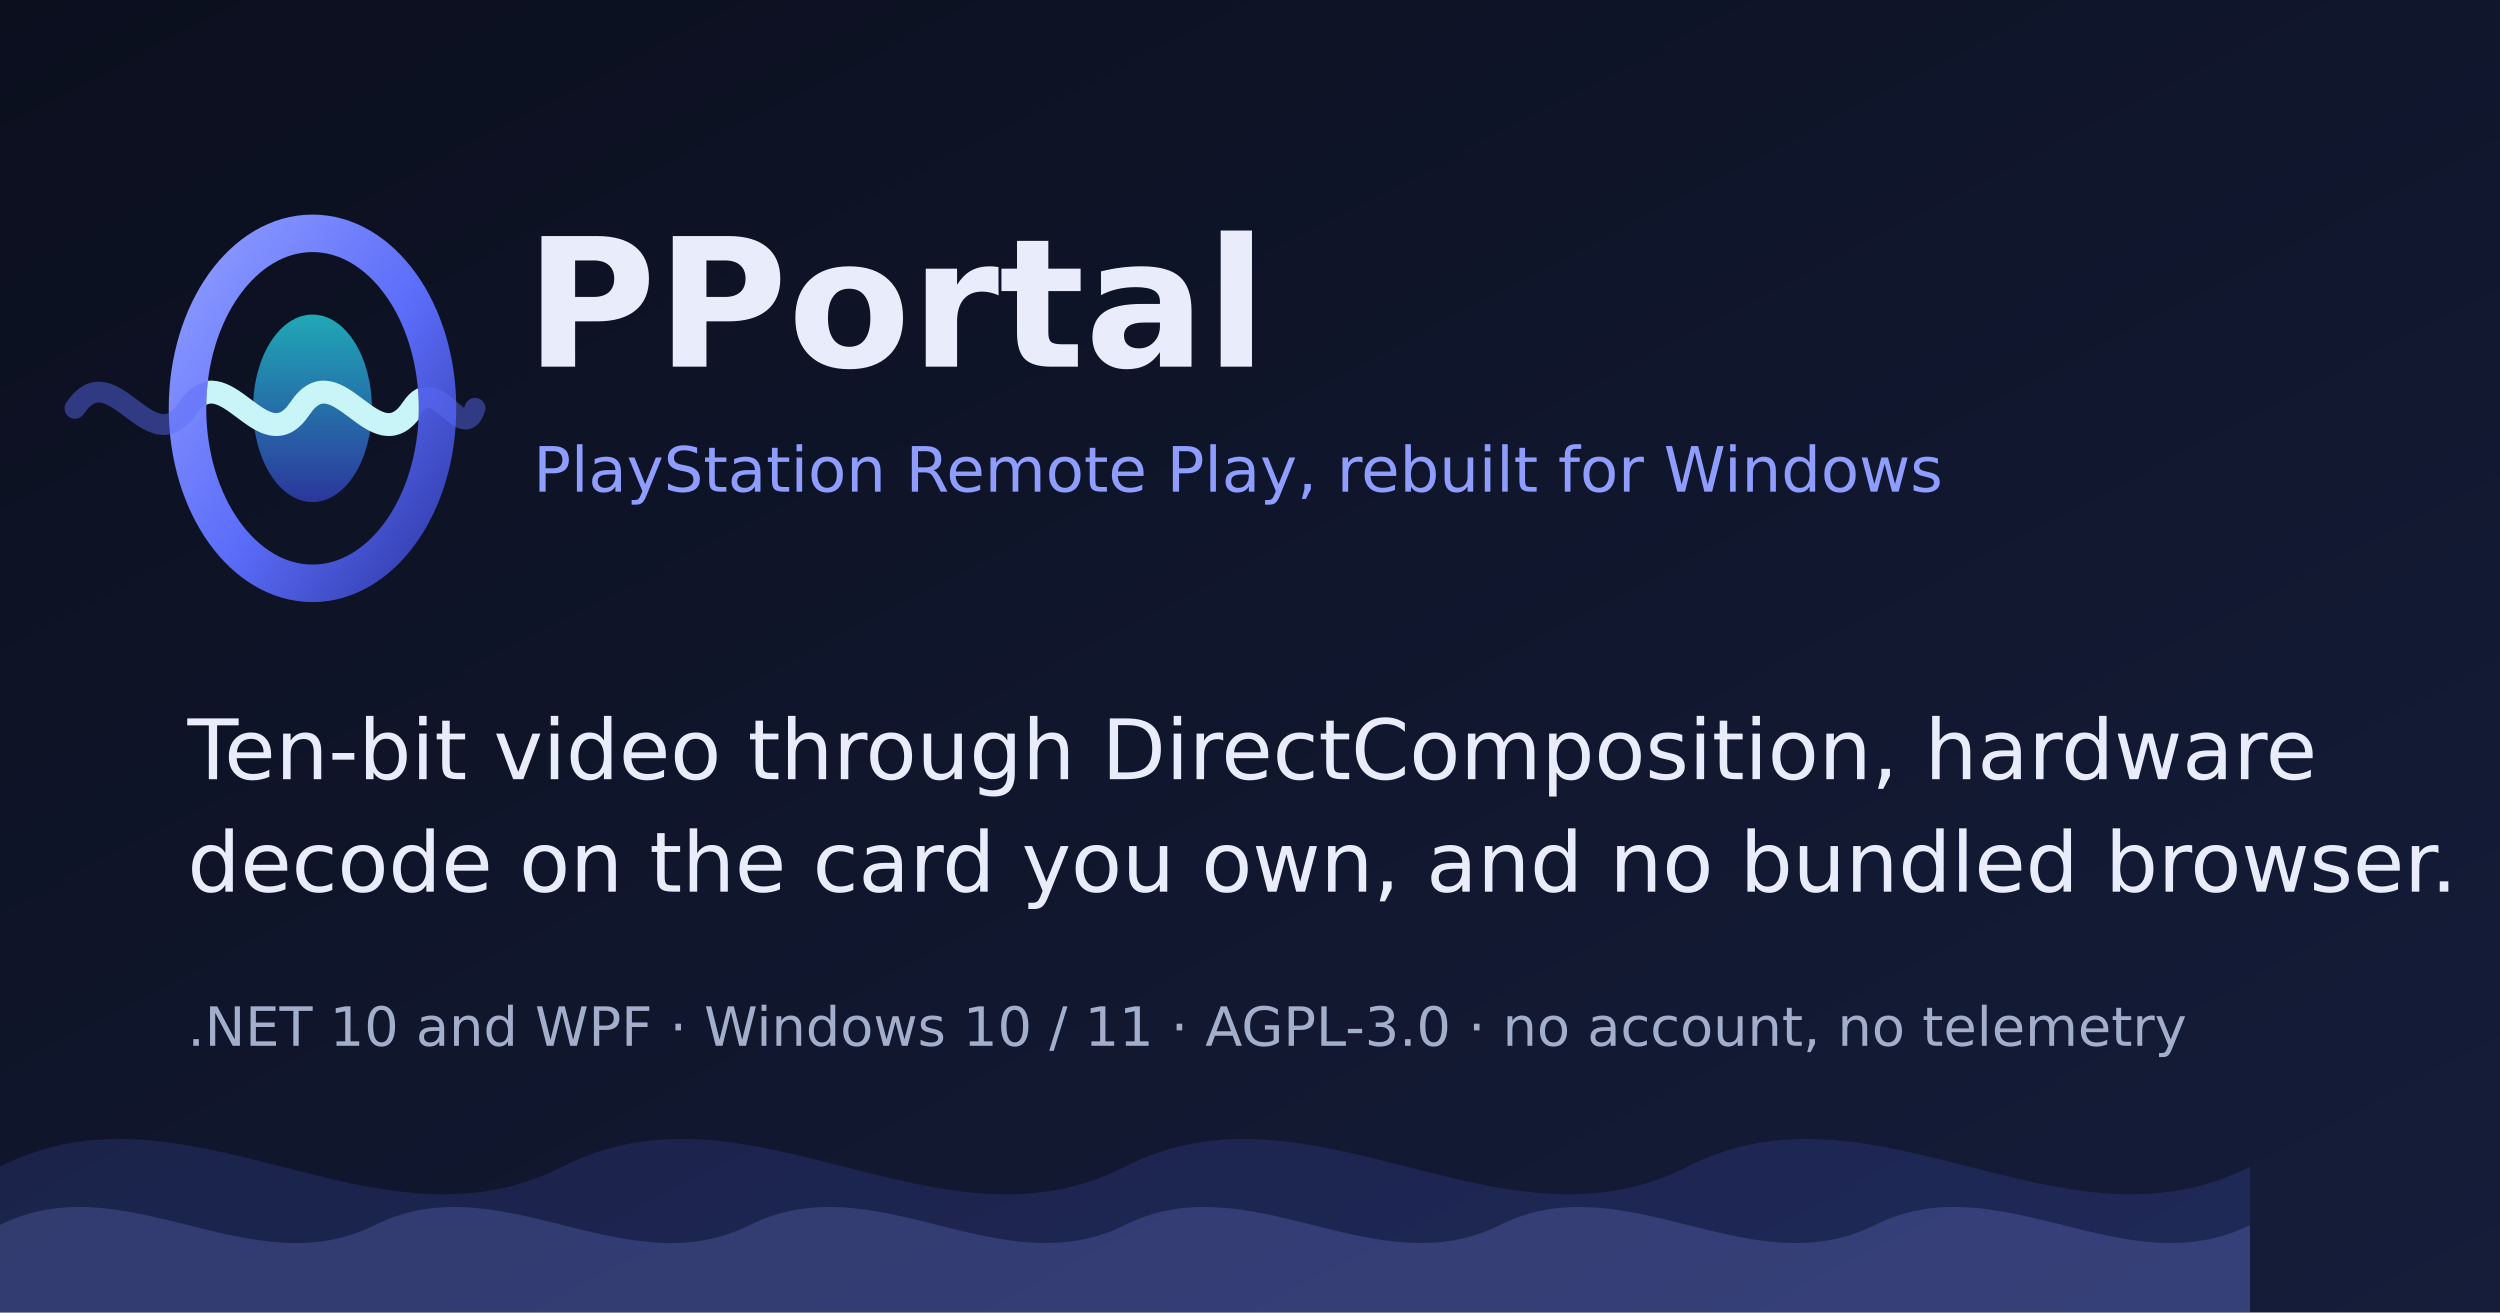
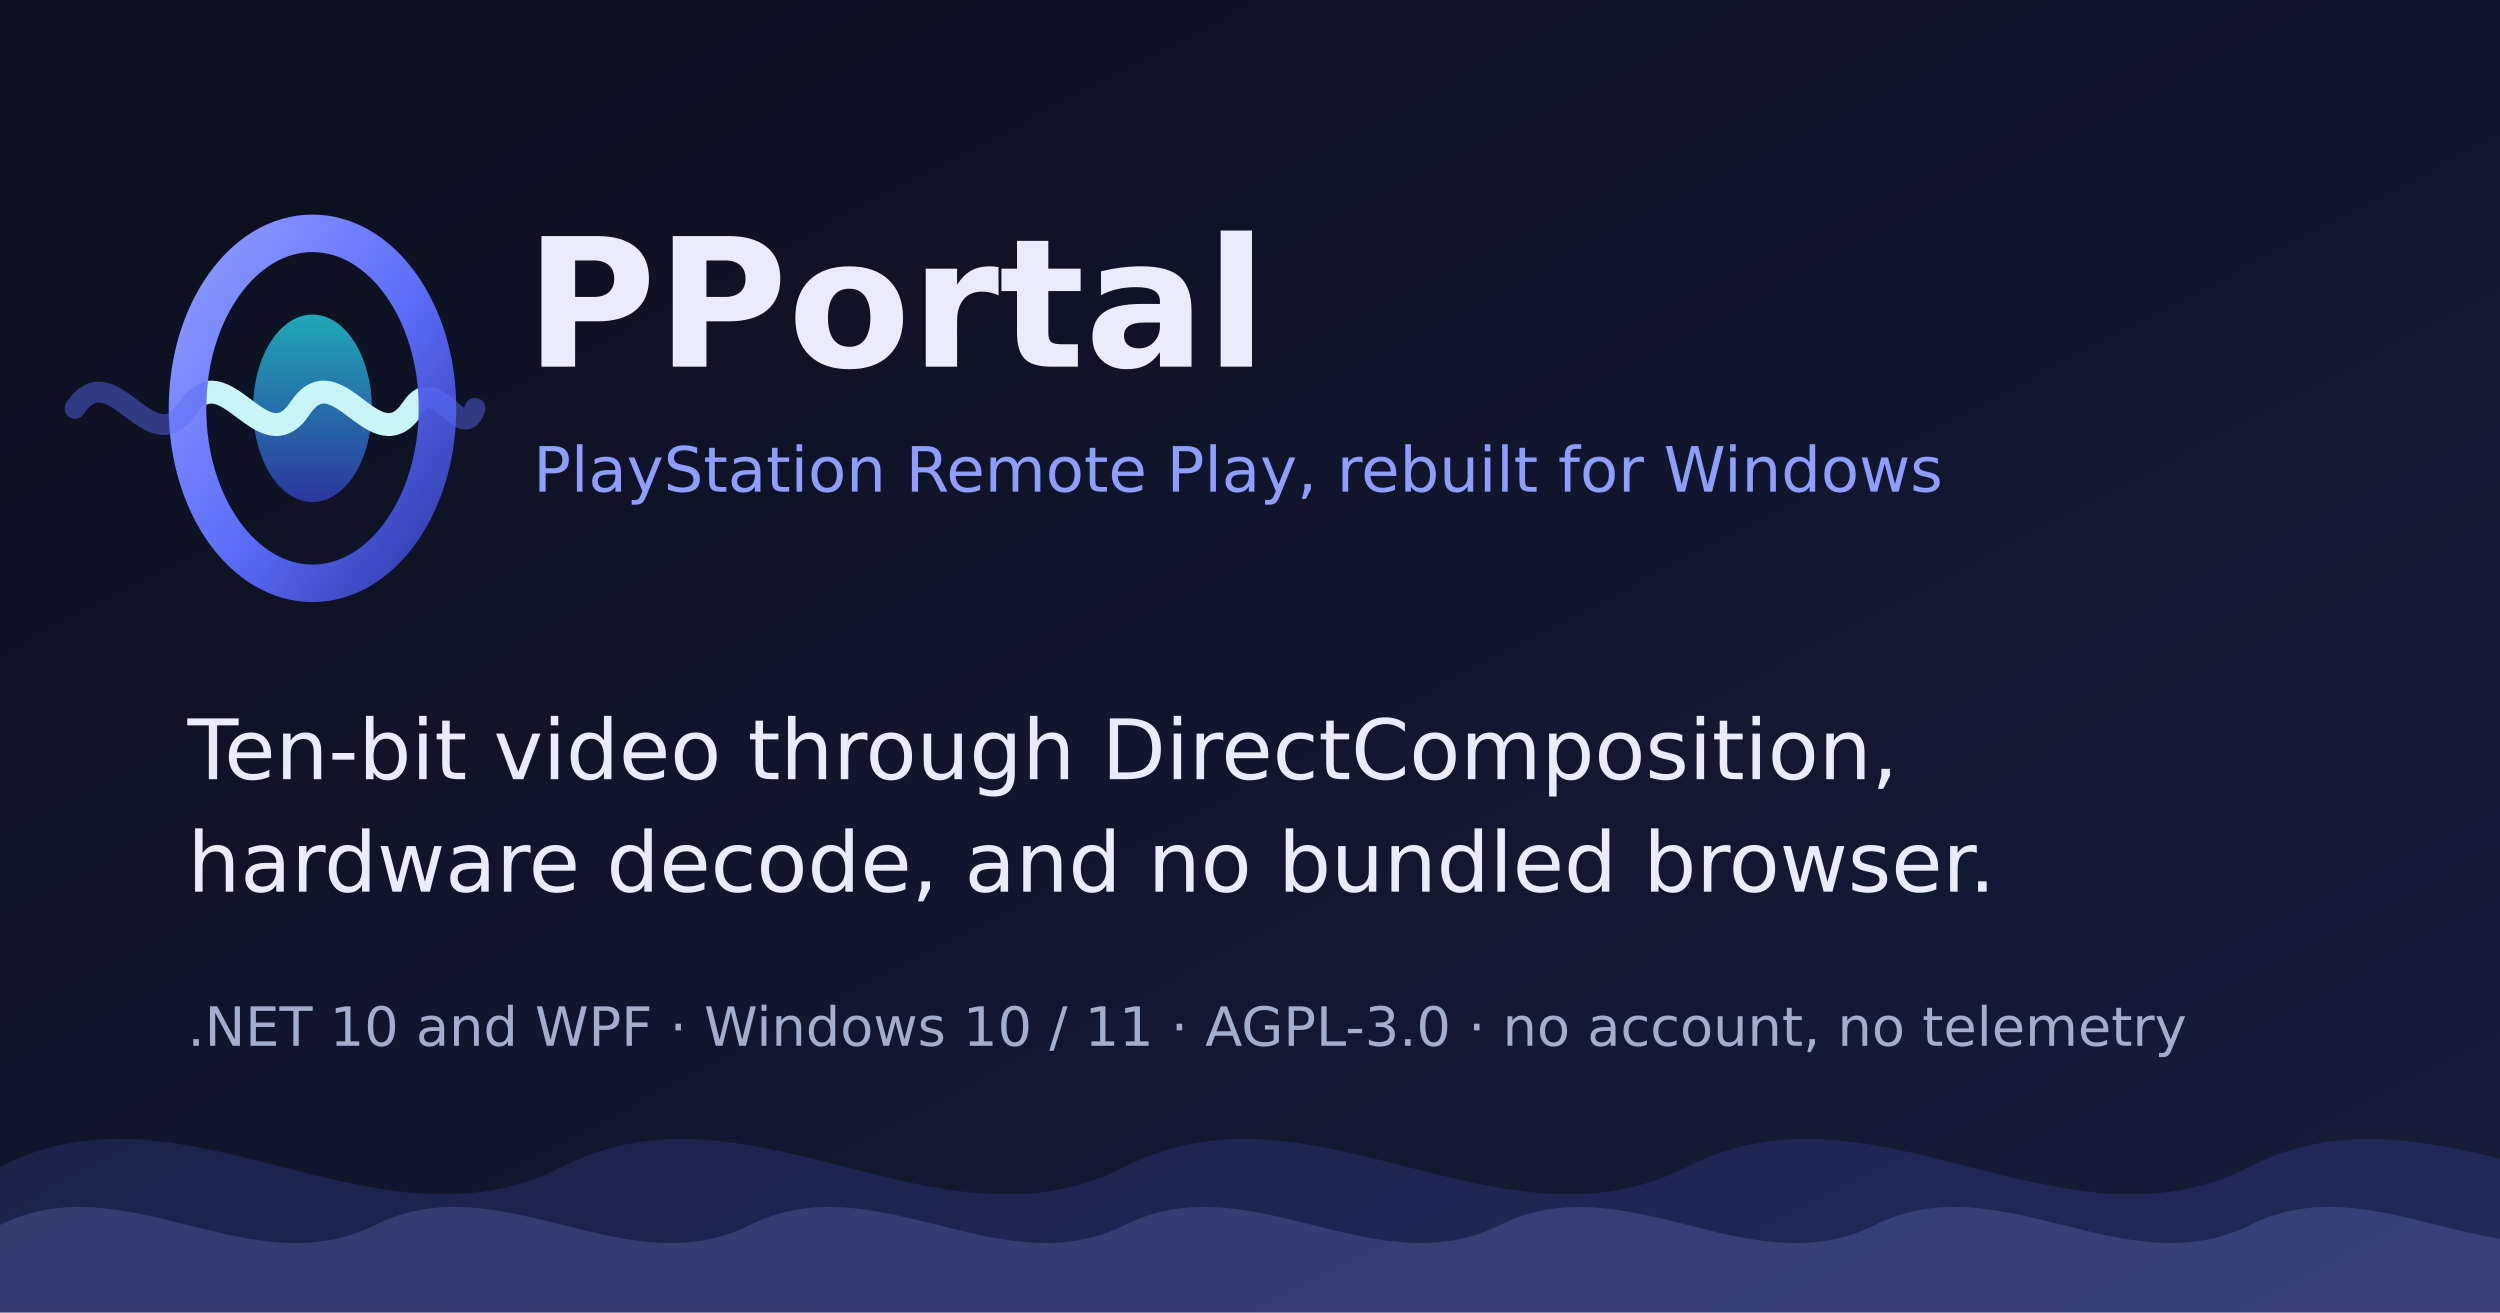
<svg xmlns="http://www.w3.org/2000/svg" width="1200" height="630" viewBox="0 0 1200 630">
  <defs>
    <linearGradient id="card-bg" x1="0" y1="0" x2="1" y2="1">
      <stop offset="0" stop-color="#0b0f1e" />
      <stop offset="1" stop-color="#151d3a" />
    </linearGradient>
    <linearGradient id="ring" x1="0" y1="0" x2="1" y2="1">
      <stop offset="0" stop-color="#8f9dff" />
      <stop offset="0.55" stop-color="#5b6cf9" />
      <stop offset="1" stop-color="#2f3aa8" />
    </linearGradient>
    <linearGradient id="mouth" x1="0" y1="0" x2="0" y2="1">
      <stop offset="0" stop-color="#22b8c6" />
      <stop offset="1" stop-color="#2f3aa8" />
    </linearGradient>
    <clipPath id="inside">
      <ellipse cx="150" cy="196" rx="51" ry="75" />
    </clipPath>
  </defs>
  <rect width="1200" height="630" fill="url(#card-bg)" />
-   <path d="M0 560 c90 -46 180 46 270 0 c90 -46 180 46 270 0 c90 -46 180 46 270 0 c90 -46 180 46 270 0 V630 H0 Z" fill="#5b6cf9" opacity="0.16" />
-   <path d="M0 588 c60 -30 120 30 180 0 c60 -30 120 30 180 0 c60 -30 120 30 180 0 c60 -30 120 30 180 0 c60 -30 120 30 180 0 c60 -30 120 30 180 0 V630 H0 Z" fill="#8f9dff" opacity="0.2" />
+   <path d="M0 560 c90 -46 180 46 270 0 c90 -46 180 46 270 0 c90 -46 180 46 270 0 c90 -46 180 46 270 0 c90 -46 180 46 270 0 V630 H0 Z" fill="#5b6cf9" opacity="0.16" />
+   <path d="M0 588 c60 -30 120 30 180 0 c60 -30 120 30 180 0 c60 -30 120 30 180 0 c60 -30 120 30 180 0 c60 -30 120 30 180 0 c60 -30 120 30 180 0 c60 -30 120 30 180 0 V630 H0 Z" fill="#8f9dff" opacity="0.2" />
  <ellipse cx="150" cy="196" rx="60" ry="84" fill="none" stroke="url(#ring)" stroke-width="18" />
  <ellipse cx="150" cy="196" rx="28.5" ry="45" fill="url(#mouth)" opacity="0.9" />
  <path d="M36 196 c18 -27 36 27 54 0 c18 -27 36 27 54 0 c18 -27 36 27 54 0 c12 -18 24 18 30 0" fill="none" stroke="#5b6cf9" stroke-width="10" stroke-linecap="round" opacity="0.45" />
  <g clip-path="url(#inside)">
    <path d="M36 196 c18 -27 36 27 54 0 c18 -27 36 27 54 0 c18 -27 36 27 54 0 c12 -18 24 18 30 0" fill="none" stroke="#c9f4f8" stroke-width="11" stroke-linecap="round" />
  </g>
  <text x="252" y="176" fill="#e9ecfb" font-family="DejaVu Sans" font-size="86" font-weight="bold">PPortal</text>
  <text x="256" y="236" fill="#8f9dff" font-family="DejaVu Sans" font-size="30">PlayStation Remote Play, rebuilt for Windows</text>
-   <text x="90" y="374" fill="#e9ecfb" font-family="DejaVu Sans" font-size="40">Ten-bit video through DirectComposition, hardware</text>
-   <text x="90" y="428" fill="#e9ecfb" font-family="DejaVu Sans" font-size="40">decode on the card you own, and no bundled browser.</text>
+   <text x="90" y="374" fill="#e9ecfb" font-family="DejaVu Sans" font-size="40">Ten-bit video through DirectComposition,</text>
+   <text x="90" y="428" fill="#e9ecfb" font-family="DejaVu Sans" font-size="40">hardware decode, and no bundled browser.</text>
  <text x="90" y="502" fill="#a3aecb" font-family="DejaVu Sans" font-size="26">.NET 10 and WPF  ·  Windows 10 / 11  ·  AGPL-3.0  ·  no account, no telemetry</text>
</svg>
